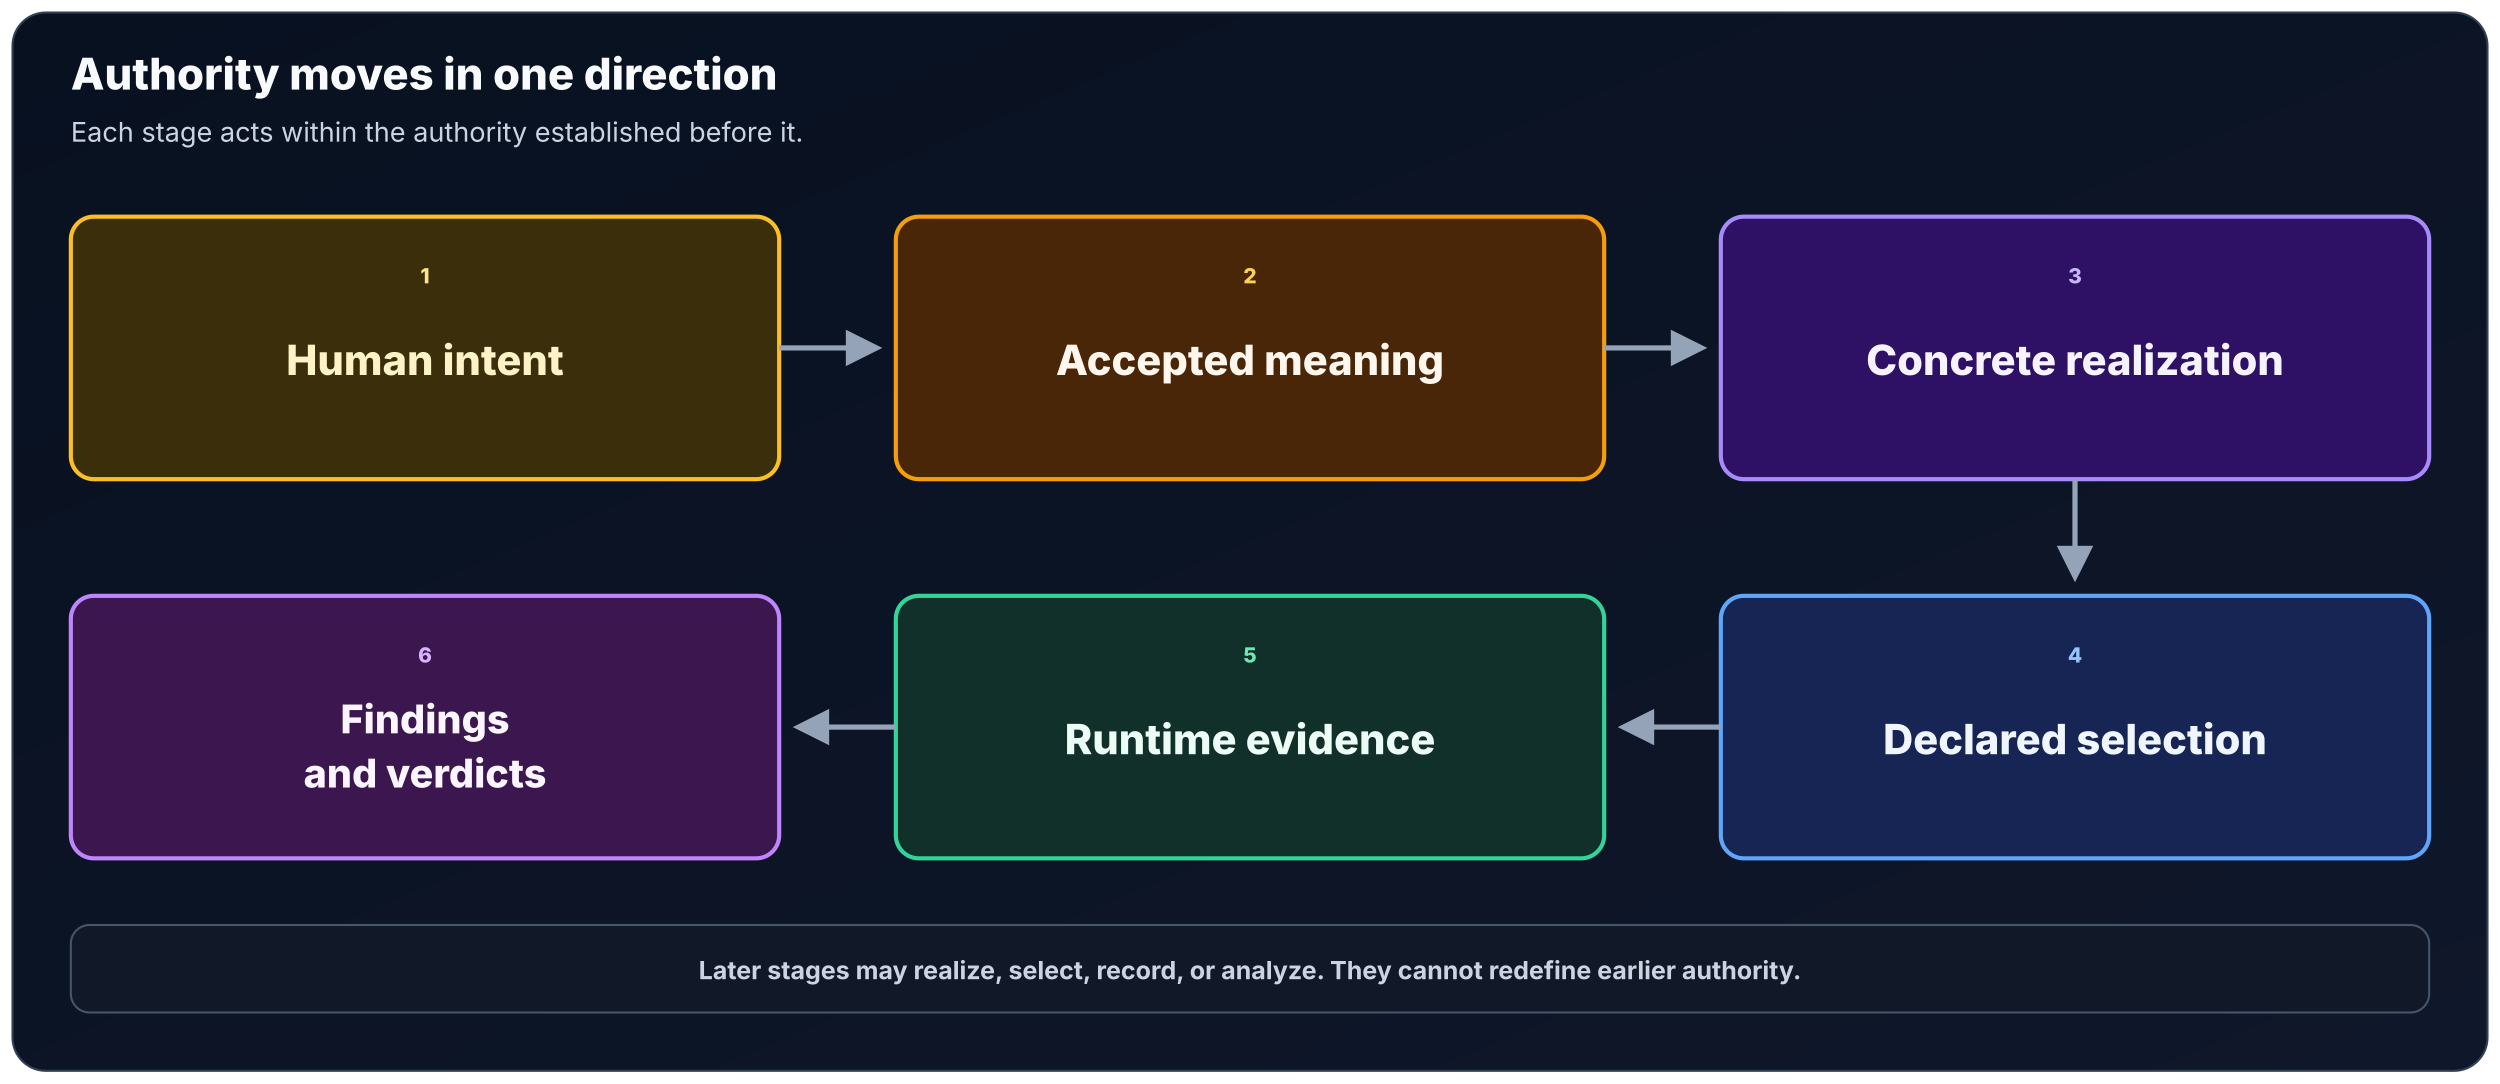
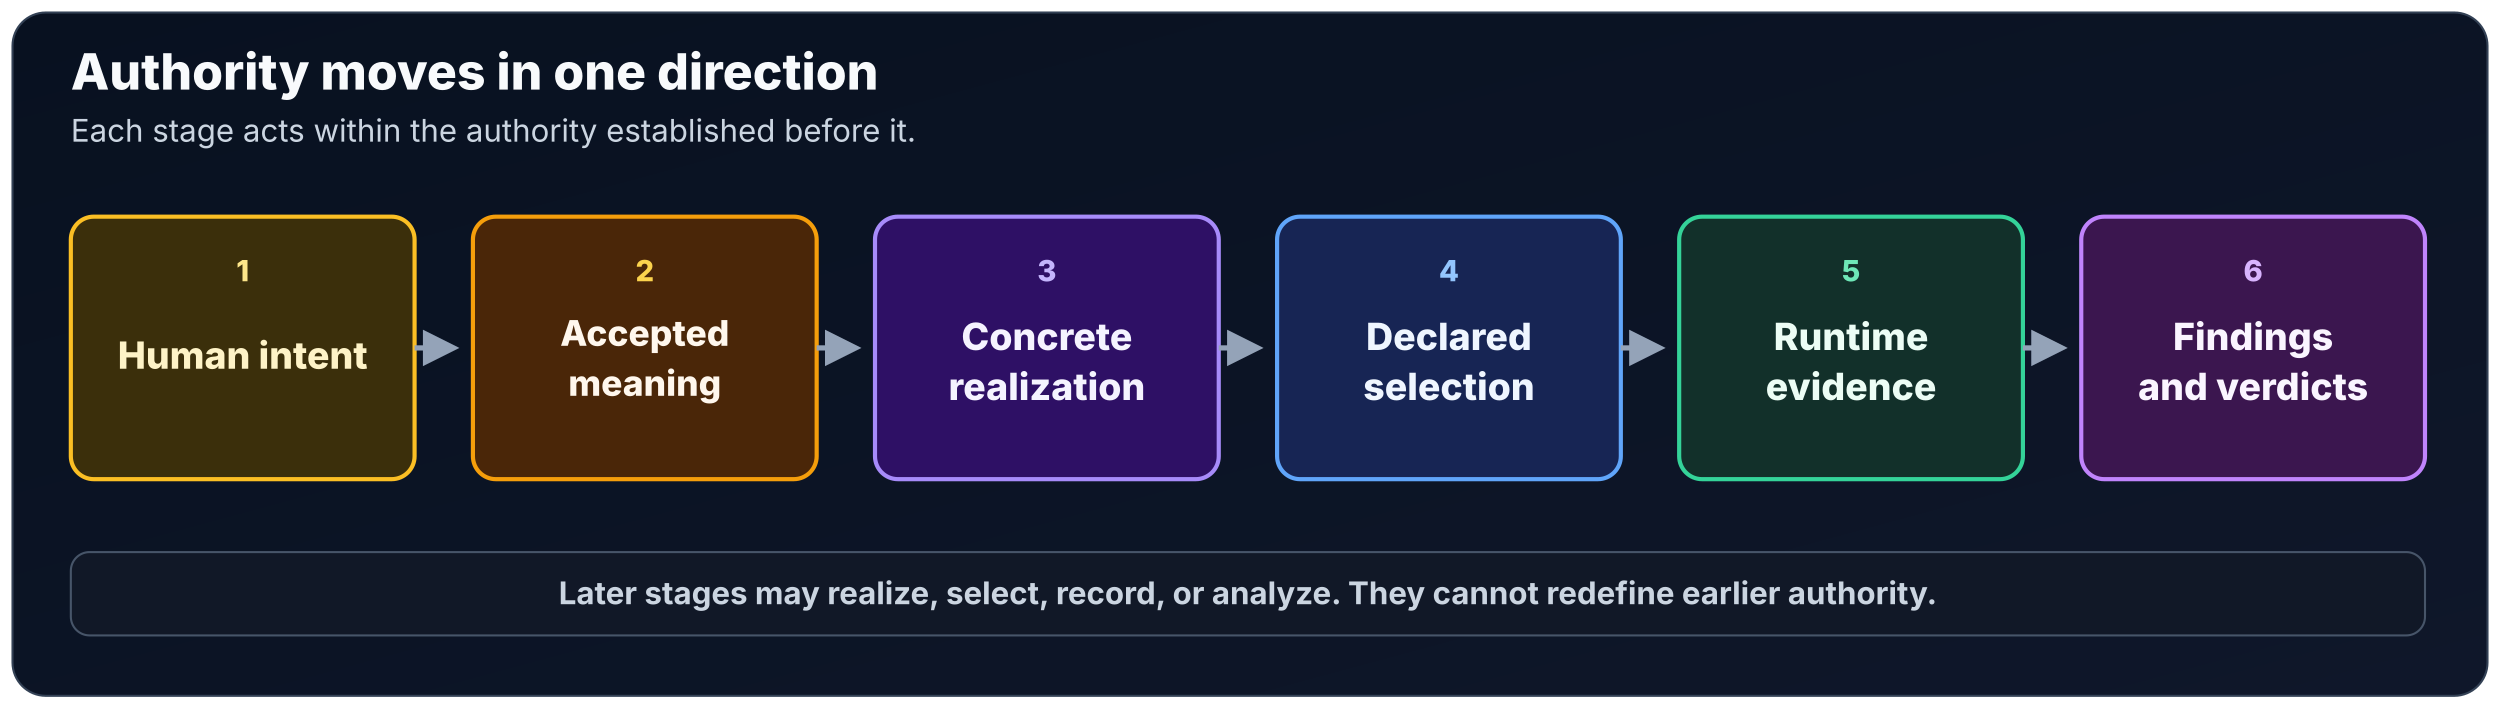
- <svg xmlns="http://www.w3.org/2000/svg" viewBox="0 0 1200 520" role="img" aria-labelledby="authority-title authority-description">
+ <svg xmlns="http://www.w3.org/2000/svg" viewBox="0 0 1200 340" role="img" aria-labelledby="authority-title authority-description">
  <defs>
    <linearGradient id="authority-background" x1="0" y1="0" x2="1" y2="1">
      <stop offset="0" stop-color="#081120" />
      <stop offset="1" stop-color="#0f172a" />
    </linearGradient>
    <marker id="authority-arrow" viewBox="0 0 10 10" refX="8" refY="5" markerWidth="7" markerHeight="7" orient="auto">
      <path d="M0 0 10 5 0 10Z" fill="#94a3b8" />
    </marker>
  </defs>
-   <rect x="6" y="6" width="1188" height="508" rx="16" fill="url(#authority-background)" stroke="#334155" />
+   <rect x="6" y="6" width="1188" height="328" rx="16" fill="url(#authority-background)" stroke="#334155" />
  <g font-family="Inter, ui-sans-serif, system-ui, sans-serif">
-     <text x="34" y="43" fill="#f8fafc" font-size="21" font-weight="800">Authority moves in one direction</text>
-     <text x="34" y="68" fill="#cbd5e1" font-size="13">Each stage acts within the authority established before it.</text>
+     <text x="34" y="43" fill="#f8fafc" font-size="24" font-weight="800">Authority moves in one direction</text>
+     <text x="34" y="68" fill="#cbd5e1" font-size="15">Each stage acts within the authority established before it.</text>
    <g text-anchor="middle">
-       <rect x="34" y="104" width="340" height="126" rx="11" fill="#3b2f0b" stroke="#fbbf24" stroke-width="2" />
-       <text x="204" y="136" fill="#fde68a" font-size="10" font-weight="800">1</text>
-       <text x="204" y="180" fill="#fef3c7" font-size="20" font-weight="800">Human intent</text>
-       <rect x="430" y="104" width="340" height="126" rx="11" fill="#4a2608" stroke="#f59e0b" stroke-width="2" />
-       <text x="600" y="136" fill="#fcd34d" font-size="10" font-weight="800">2</text>
-       <text x="600" y="180" fill="#fff7ed" font-size="20" font-weight="800">Accepted meaning</text>
-       <rect x="826" y="104" width="340" height="126" rx="11" fill="#2e1065" stroke="#a78bfa" stroke-width="2" />
-       <text x="996" y="136" fill="#c4b5fd" font-size="10" font-weight="800">3</text>
-       <text x="996" y="180" fill="#f5f3ff" font-size="20" font-weight="800">Concrete realization</text>
-       <rect x="826" y="286" width="340" height="126" rx="11" fill="#172554" stroke="#60a5fa" stroke-width="2" />
-       <text x="996" y="318" fill="#93c5fd" font-size="10" font-weight="800">4</text>
-       <text x="996" y="362" fill="#eff6ff" font-size="20" font-weight="800">Declared selection</text>
-       <rect x="430" y="286" width="340" height="126" rx="11" fill="#12302a" stroke="#34d399" stroke-width="2" />
-       <text x="600" y="318" fill="#6ee7b7" font-size="10" font-weight="800">5</text>
-       <text x="600" y="362" fill="#ecfdf5" font-size="20" font-weight="800">Runtime evidence</text>
-       <rect x="34" y="286" width="340" height="126" rx="11" fill="#3b164f" stroke="#c084fc" stroke-width="2" />
-       <text x="204" y="318" fill="#d8b4fe" font-size="10" font-weight="800">6</text>
-       <text x="204" y="352" fill="#faf5ff" font-size="19" font-weight="800">Findings</text>
-       <text x="204" y="378" fill="#faf5ff" font-size="19" font-weight="800">and verdicts</text>
+       <rect x="34" y="104" width="165" height="126" rx="11" fill="#3b2f0b" stroke="#fbbf24" stroke-width="2" />
+       <text x="116.5" y="135" fill="#fde68a" font-size="14" font-weight="800">1</text>
+       <text x="116.5" y="177" fill="#fef3c7" font-size="18" font-weight="800">Human intent</text>
+       <rect x="227" y="104" width="165" height="126" rx="11" fill="#4a2608" stroke="#f59e0b" stroke-width="2" />
+       <text x="309.5" y="135" fill="#fcd34d" font-size="14" font-weight="800">2</text>
+       <text x="309.5" y="166" fill="#fff7ed" font-size="17" font-weight="800">Accepted</text>
+       <text x="309.5" y="190" fill="#fff7ed" font-size="17" font-weight="800">meaning</text>
+       <rect x="420" y="104" width="165" height="126" rx="11" fill="#2e1065" stroke="#a78bfa" stroke-width="2" />
+       <text x="502.5" y="135" fill="#c4b5fd" font-size="14" font-weight="800">3</text>
+       <text x="502.5" y="168" fill="#f5f3ff" font-size="18" font-weight="800">Concrete</text>
+       <text x="502.5" y="192" fill="#f5f3ff" font-size="18" font-weight="800">realization</text>
+       <rect x="613" y="104" width="165" height="126" rx="11" fill="#172554" stroke="#60a5fa" stroke-width="2" />
+       <text x="695.5" y="135" fill="#93c5fd" font-size="14" font-weight="800">4</text>
+       <text x="695.5" y="168" fill="#eff6ff" font-size="18" font-weight="800">Declared</text>
+       <text x="695.5" y="192" fill="#eff6ff" font-size="18" font-weight="800">selection</text>
+       <rect x="806" y="104" width="165" height="126" rx="11" fill="#12302a" stroke="#34d399" stroke-width="2" />
+       <text x="888.5" y="135" fill="#6ee7b7" font-size="14" font-weight="800">5</text>
+       <text x="888.5" y="168" fill="#ecfdf5" font-size="18" font-weight="800">Runtime</text>
+       <text x="888.5" y="192" fill="#ecfdf5" font-size="18" font-weight="800">evidence</text>
+       <rect x="999" y="104" width="165" height="126" rx="11" fill="#3b164f" stroke="#c084fc" stroke-width="2" />
+       <text x="1081.5" y="135" fill="#d8b4fe" font-size="14" font-weight="800">6</text>
+       <text x="1081.5" y="168" fill="#faf5ff" font-size="18" font-weight="800">Findings</text>
+       <text x="1081.5" y="192" fill="#faf5ff" font-size="18" font-weight="800">and verdicts</text>
    </g>
-     <line x1="374" y1="167" x2="420" y2="167" stroke="#94a3b8" stroke-width="2.5" marker-end="url(#authority-arrow)" />
-     <line x1="770" y1="167" x2="816" y2="167" stroke="#94a3b8" stroke-width="2.5" marker-end="url(#authority-arrow)" />
-     <line x1="996" y1="230" x2="996" y2="276" stroke="#94a3b8" stroke-width="2.5" marker-end="url(#authority-arrow)" />
-     <line x1="826" y1="349" x2="780" y2="349" stroke="#94a3b8" stroke-width="2.5" marker-end="url(#authority-arrow)" />
-     <line x1="430" y1="349" x2="384" y2="349" stroke="#94a3b8" stroke-width="2.5" marker-end="url(#authority-arrow)" />
-     <rect x="34" y="444" width="1132" height="42" rx="9" fill="#111827" stroke="#475569" />
-     <text x="600" y="470" text-anchor="middle" fill="#cbd5e1" font-size="12" font-weight="700">
+     <line x1="199" y1="167" x2="217" y2="167" stroke="#94a3b8" stroke-width="2.5" marker-end="url(#authority-arrow)" />
+     <line x1="392" y1="167" x2="410" y2="167" stroke="#94a3b8" stroke-width="2.5" marker-end="url(#authority-arrow)" />
+     <line x1="585" y1="167" x2="603" y2="167" stroke="#94a3b8" stroke-width="2.5" marker-end="url(#authority-arrow)" />
+     <line x1="778" y1="167" x2="796" y2="167" stroke="#94a3b8" stroke-width="2.5" marker-end="url(#authority-arrow)" />
+     <line x1="971" y1="167" x2="989" y2="167" stroke="#94a3b8" stroke-width="2.5" marker-end="url(#authority-arrow)" />
+     <rect x="34" y="265" width="1130" height="40" rx="9" fill="#111827" stroke="#475569" />
+     <text x="599" y="290" text-anchor="middle" fill="#cbd5e1" font-size="15" font-weight="700">
      Later stages may realize, select, record, or analyze. They cannot redefine earlier authority.
    </text>
  </g>
</svg>
